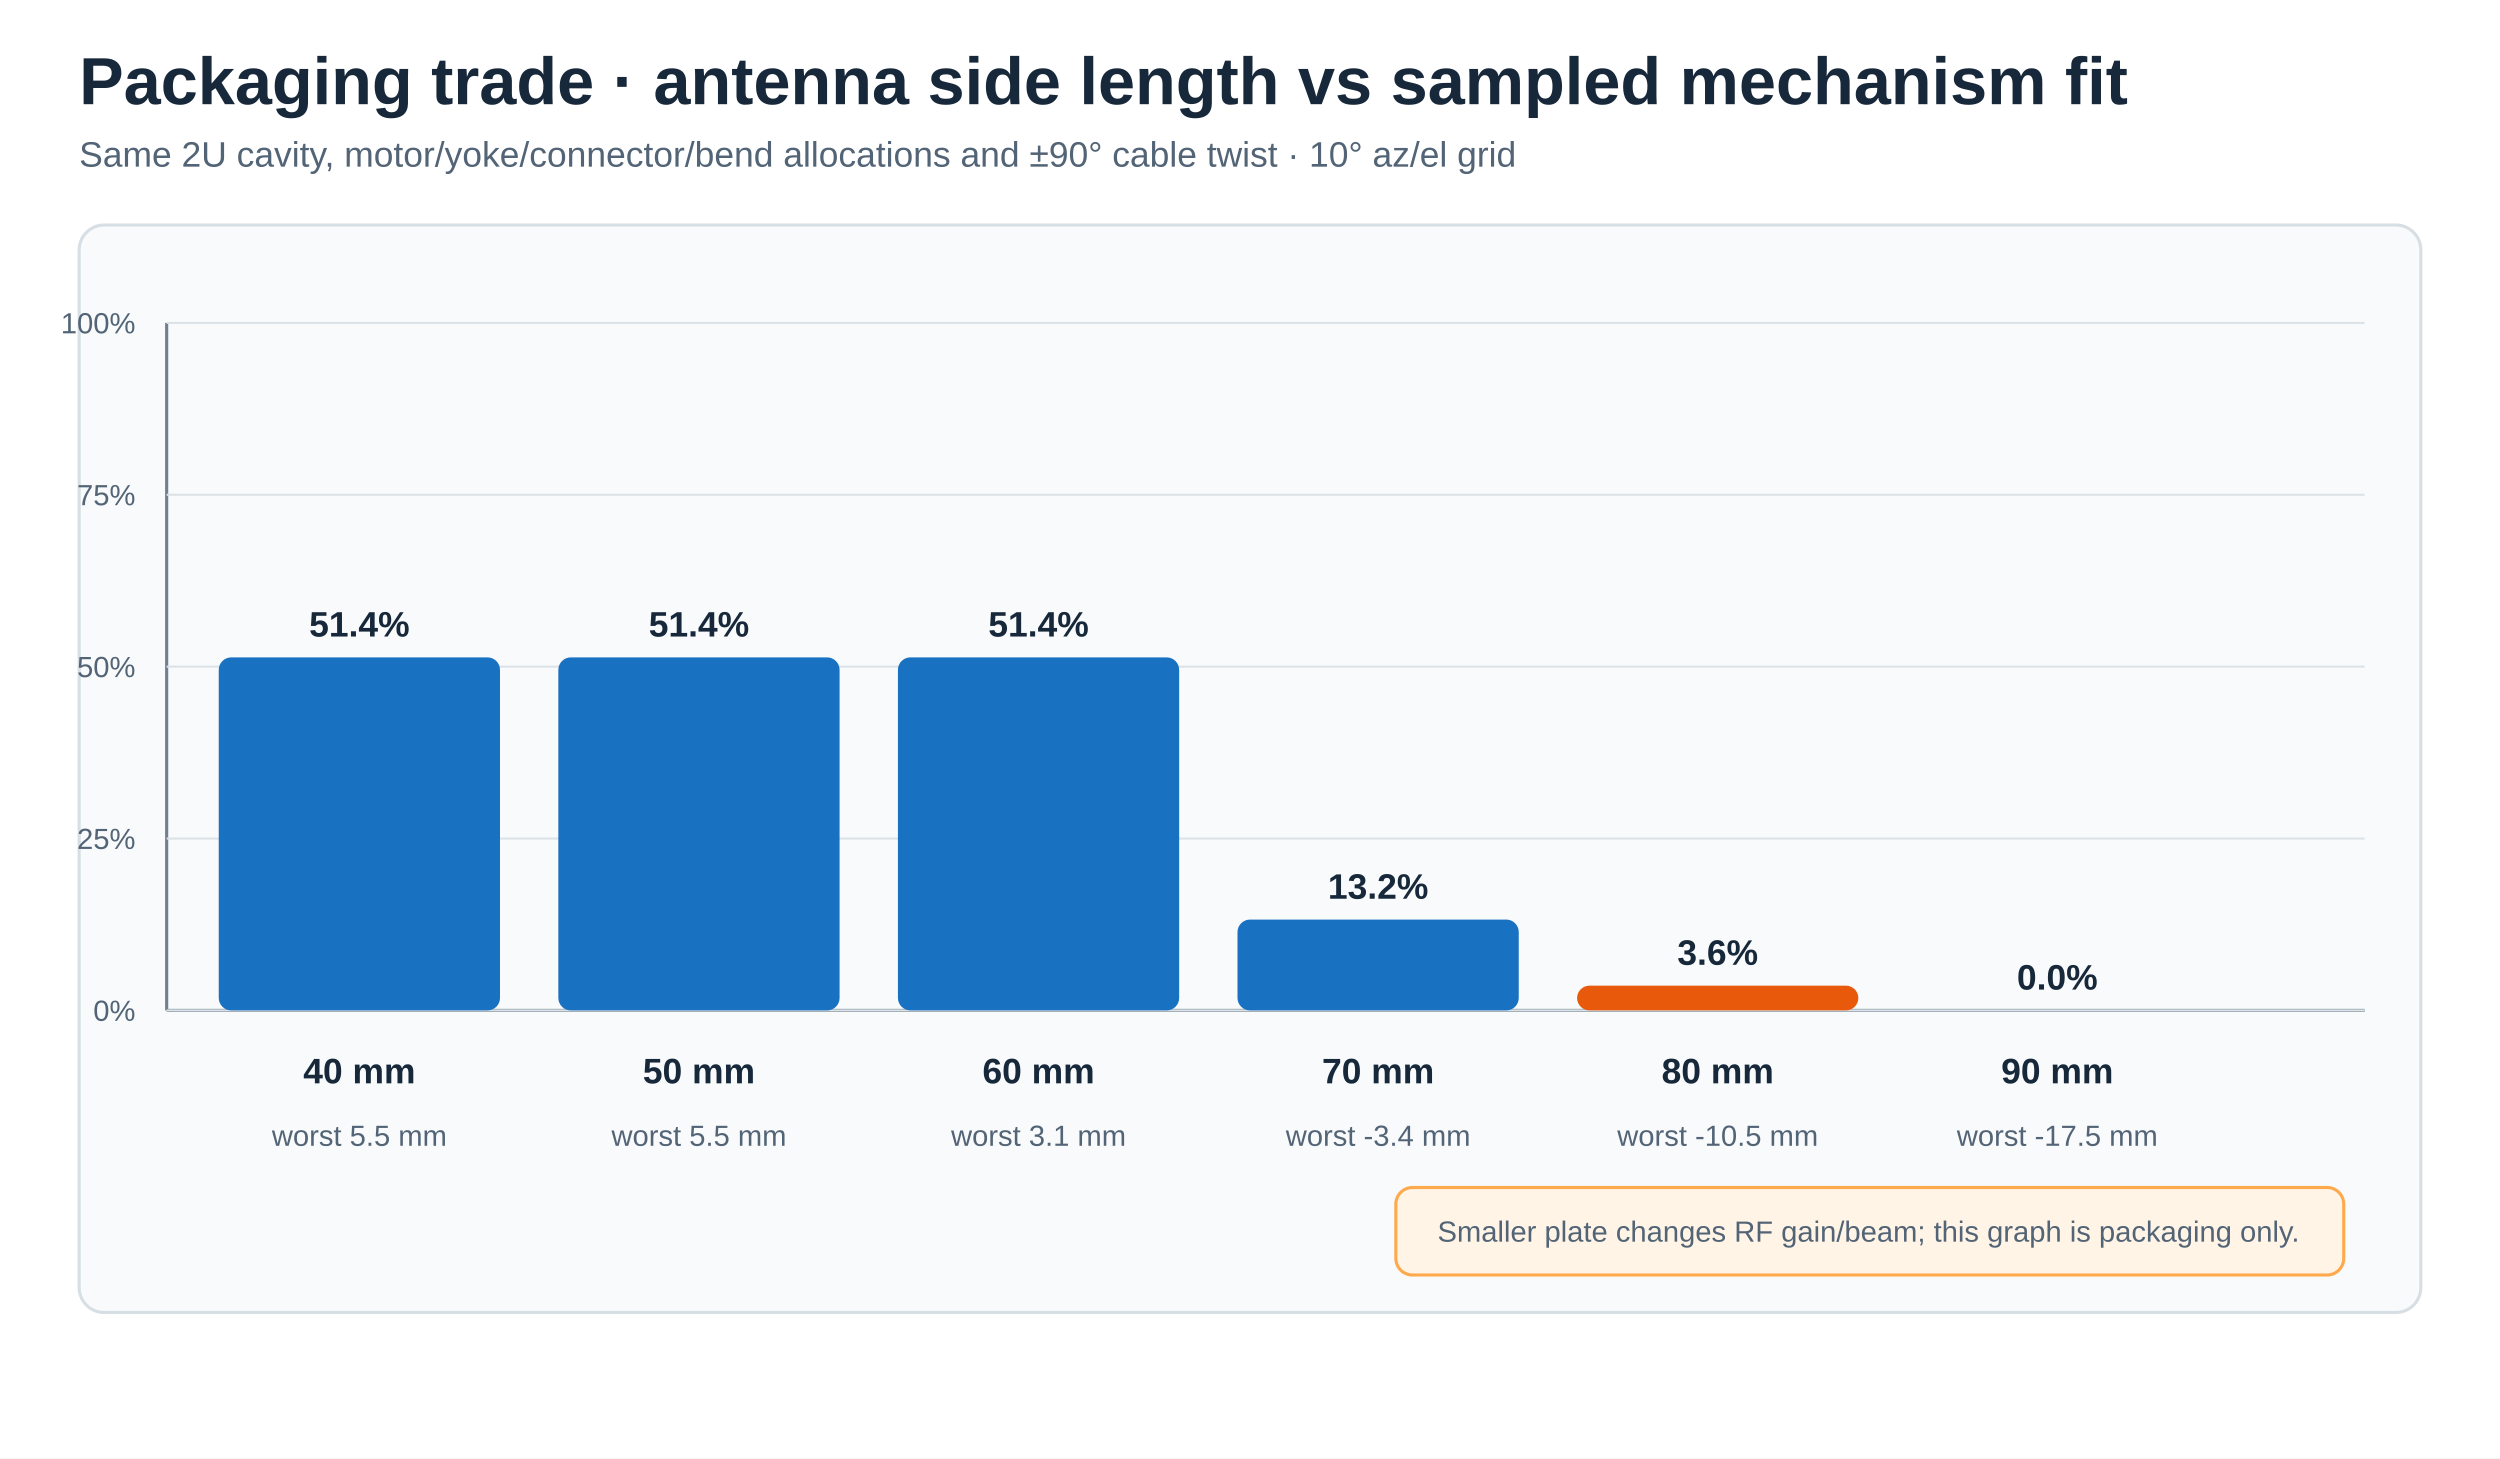
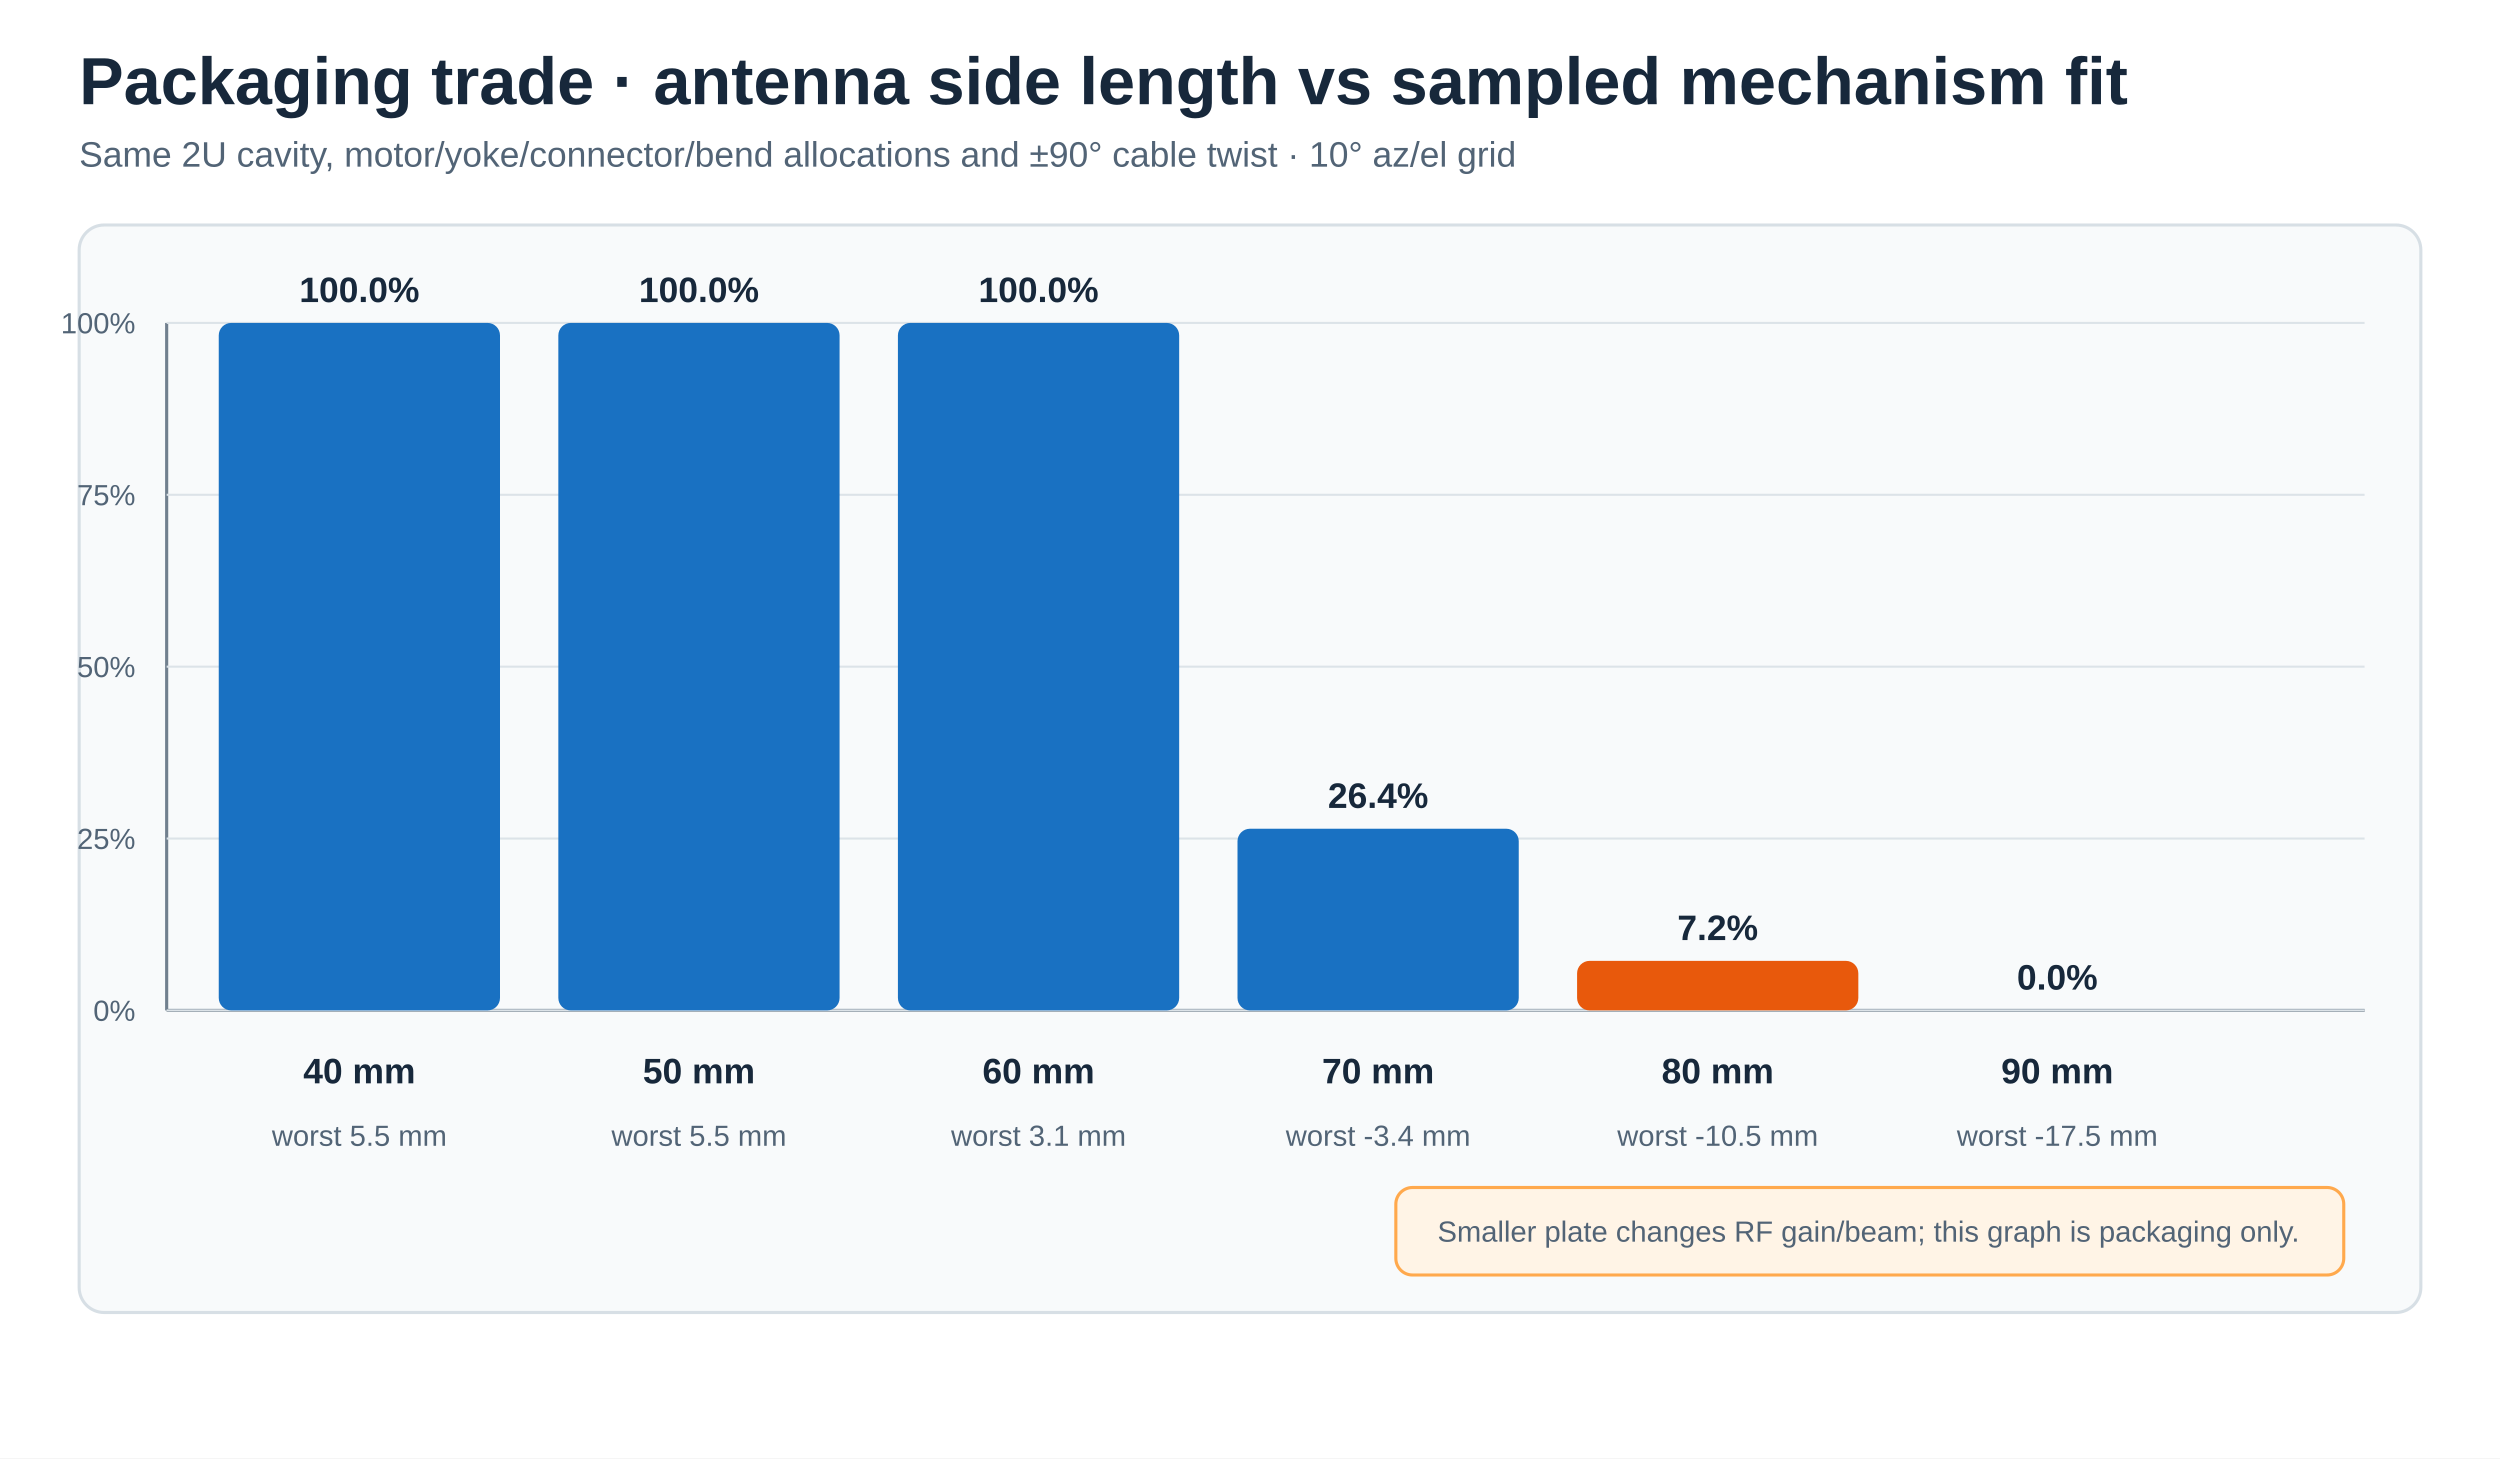
<svg xmlns="http://www.w3.org/2000/svg" width="1200" height="700" viewBox="0 0 1200 700">
  <rect width="100%" height="100%" fill="white" />
  <style>text{font-family:Arial,"Noto Sans Thai",sans-serif;fill:#17283b}.title{font-size:32px;font-weight:700}.sub{font-size:17px;fill:#526476}.h{font-size:23px;font-weight:700}.label{font-size:17px;font-weight:700}.small{font-size:14px;fill:#526476}.tiny{font-size:12px;fill:#526476}.white{fill:#fff}.green{fill:#66a80f}.orange{fill:#e8590c}.red{fill:#c92a2a}.blue{fill:#1971c2}.grid{stroke:#dce3e8;stroke-width:1}.axis{stroke:#71808e;stroke-width:1.5}.card{fill:#f8fafb;stroke:#d7dfe5;stroke-width:1.5}.warn{fill:#fff4e6;stroke:#ffa94d;stroke-width:1.5}</style>
  <text x="38" y="50" class="title">Packaging trade · antenna side length vs sampled mechanism fit</text>
  <text x="38" y="80" class="sub">Same 2U cavity, motor/yoke/connector/bend allocations and ±90° cable twist · 10° az/el grid</text>
  <rect x="38" y="108" width="1124" height="522" rx="12" class="card" />
  <line x1="80" y1="485" x2="1135" y2="485" class="axis" />
  <line x1="80" y1="155" x2="80" y2="485" class="axis" />
  <line x1="80" y1="485" x2="1135" y2="485" class="grid" />
  <text x="65" y="490" class="small" text-anchor="end">0%</text>
  <line x1="80" y1="402.5" x2="1135" y2="402.5" class="grid" />
  <text x="65" y="407.5" class="small" text-anchor="end">25%</text>
  <line x1="80" y1="320" x2="1135" y2="320" class="grid" />
  <text x="65" y="325" class="small" text-anchor="end">50%</text>
  <line x1="80" y1="237.5" x2="1135" y2="237.5" class="grid" />
  <text x="65" y="242.5" class="small" text-anchor="end">75%</text>
  <line x1="80" y1="155" x2="1135" y2="155" class="grid" />
  <text x="65" y="160" class="small" text-anchor="end">100%</text>
-   <rect x="105" y="315.541" width="135" height="169.459" rx="6" fill="#1971c2" />
+   <rect x="105" y="155" width="135" height="330" rx="6" fill="#1971c2" />
  <text x="172.5" y="520" class="label" text-anchor="middle">40 mm</text>
-   <text x="172.5" y="305.541" class="label" text-anchor="middle">51.4%</text>
+   <text x="172.5" y="145" class="label" text-anchor="middle">100.0%</text>
  <text x="172.5" y="550" class="small" text-anchor="middle">worst 5.5 mm</text>
-   <rect x="268" y="315.541" width="135" height="169.459" rx="6" fill="#1971c2" />
+   <rect x="268" y="155" width="135" height="330" rx="6" fill="#1971c2" />
  <text x="335.5" y="520" class="label" text-anchor="middle">50 mm</text>
-   <text x="335.5" y="305.541" class="label" text-anchor="middle">51.4%</text>
+   <text x="335.5" y="145" class="label" text-anchor="middle">100.0%</text>
  <text x="335.5" y="550" class="small" text-anchor="middle">worst 5.5 mm</text>
-   <rect x="431" y="315.541" width="135" height="169.459" rx="6" fill="#1971c2" />
+   <rect x="431" y="155" width="135" height="330" rx="6" fill="#1971c2" />
  <text x="498.5" y="520" class="label" text-anchor="middle">60 mm</text>
-   <text x="498.5" y="305.541" class="label" text-anchor="middle">51.4%</text>
+   <text x="498.5" y="145" class="label" text-anchor="middle">100.0%</text>
  <text x="498.5" y="550" class="small" text-anchor="middle">worst 3.1 mm</text>
-   <rect x="594" y="441.396" width="135" height="43.604" rx="6" fill="#1971c2" />
+   <rect x="594" y="397.793" width="135" height="87.207" rx="6" fill="#1971c2" />
  <text x="661.5" y="520" class="label" text-anchor="middle">70 mm</text>
-   <text x="661.5" y="431.396" class="label" text-anchor="middle">13.2%</text>
+   <text x="661.5" y="387.793" class="label" text-anchor="middle">26.4%</text>
  <text x="661.5" y="550" class="small" text-anchor="middle">worst -3.4 mm</text>
-   <rect x="757" y="473.108" width="135" height="11.892" rx="6" fill="#e8590c" />
+   <rect x="757" y="461.216" width="135" height="23.784" rx="6" fill="#e8590c" />
  <text x="824.5" y="520" class="label" text-anchor="middle">80 mm</text>
-   <text x="824.5" y="463.108" class="label" text-anchor="middle">3.6%</text>
+   <text x="824.5" y="451.216" class="label" text-anchor="middle">7.2%</text>
  <text x="824.5" y="550" class="small" text-anchor="middle">worst -10.5 mm</text>
  <rect x="920" y="485" width="135" height="0" rx="6" fill="#1971c2" />
  <text x="987.5" y="520" class="label" text-anchor="middle">90 mm</text>
  <text x="987.5" y="475" class="label" text-anchor="middle">0.0%</text>
  <text x="987.5" y="550" class="small" text-anchor="middle">worst -17.5 mm</text>
  <rect x="670" y="570" width="455" height="42" rx="8" class="warn" />
  <text x="690" y="596" class="small">Smaller plate changes RF gain/beam; this graph is packaging only.</text>
</svg>
